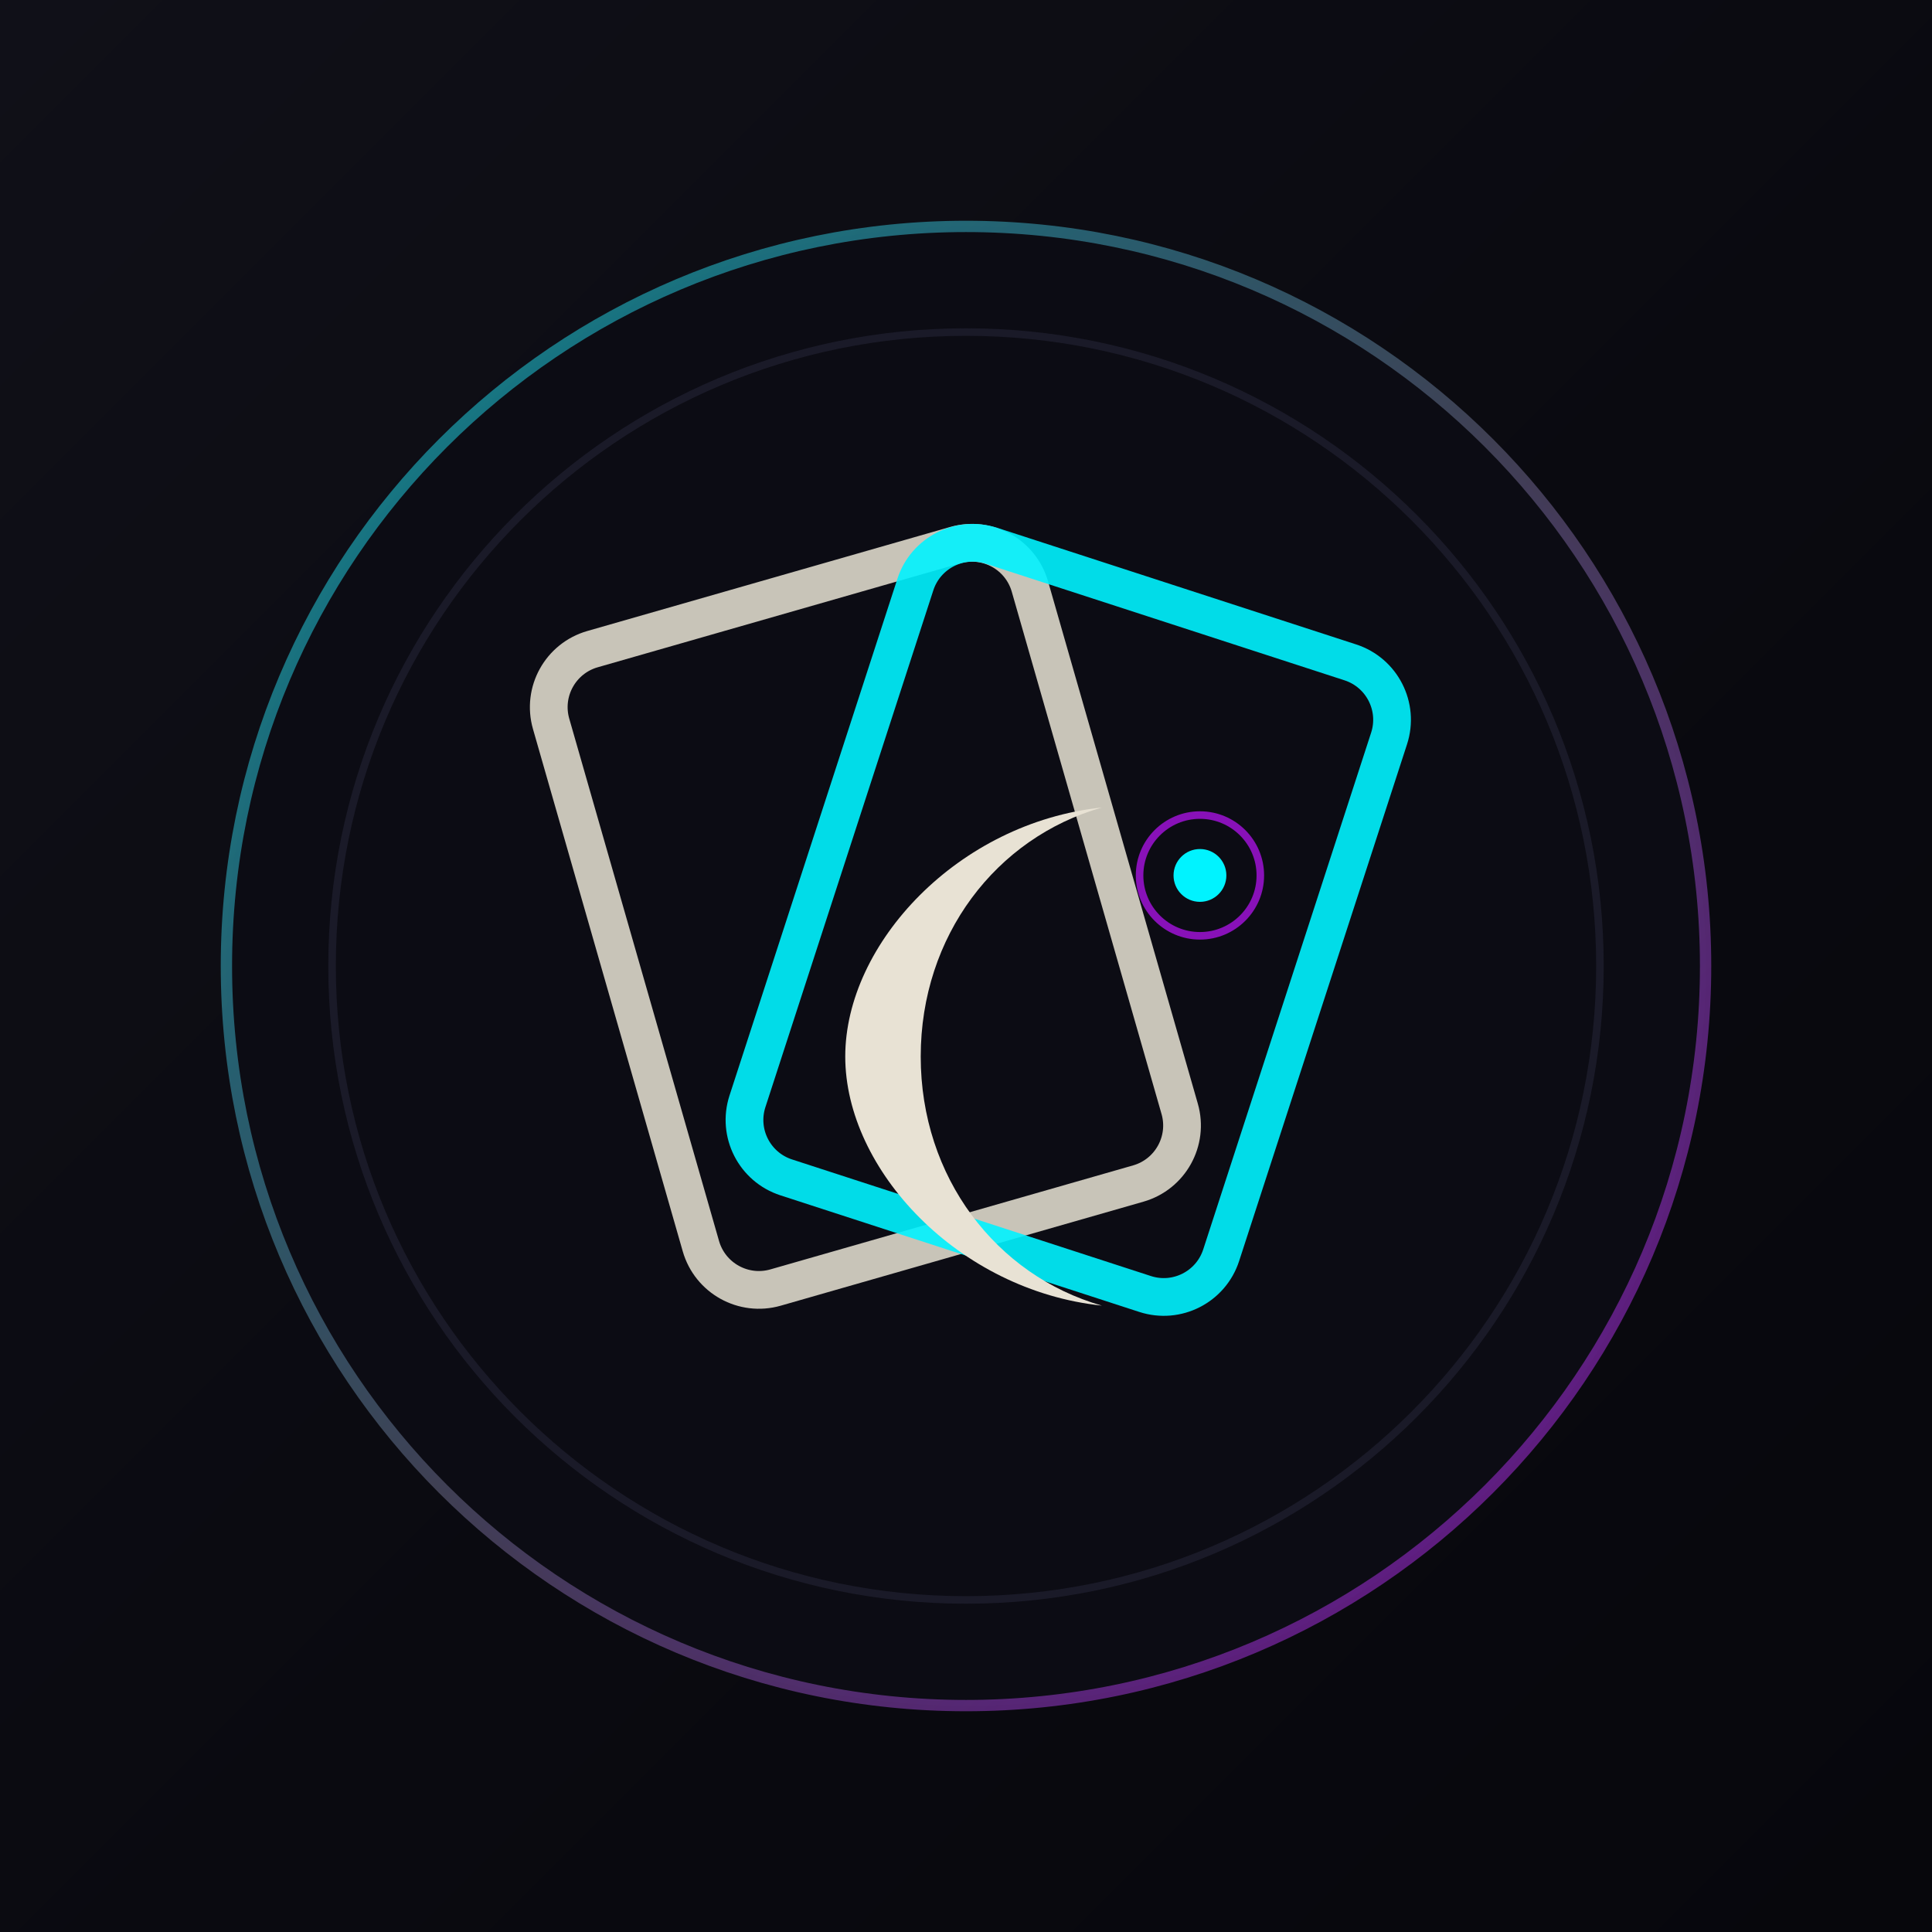
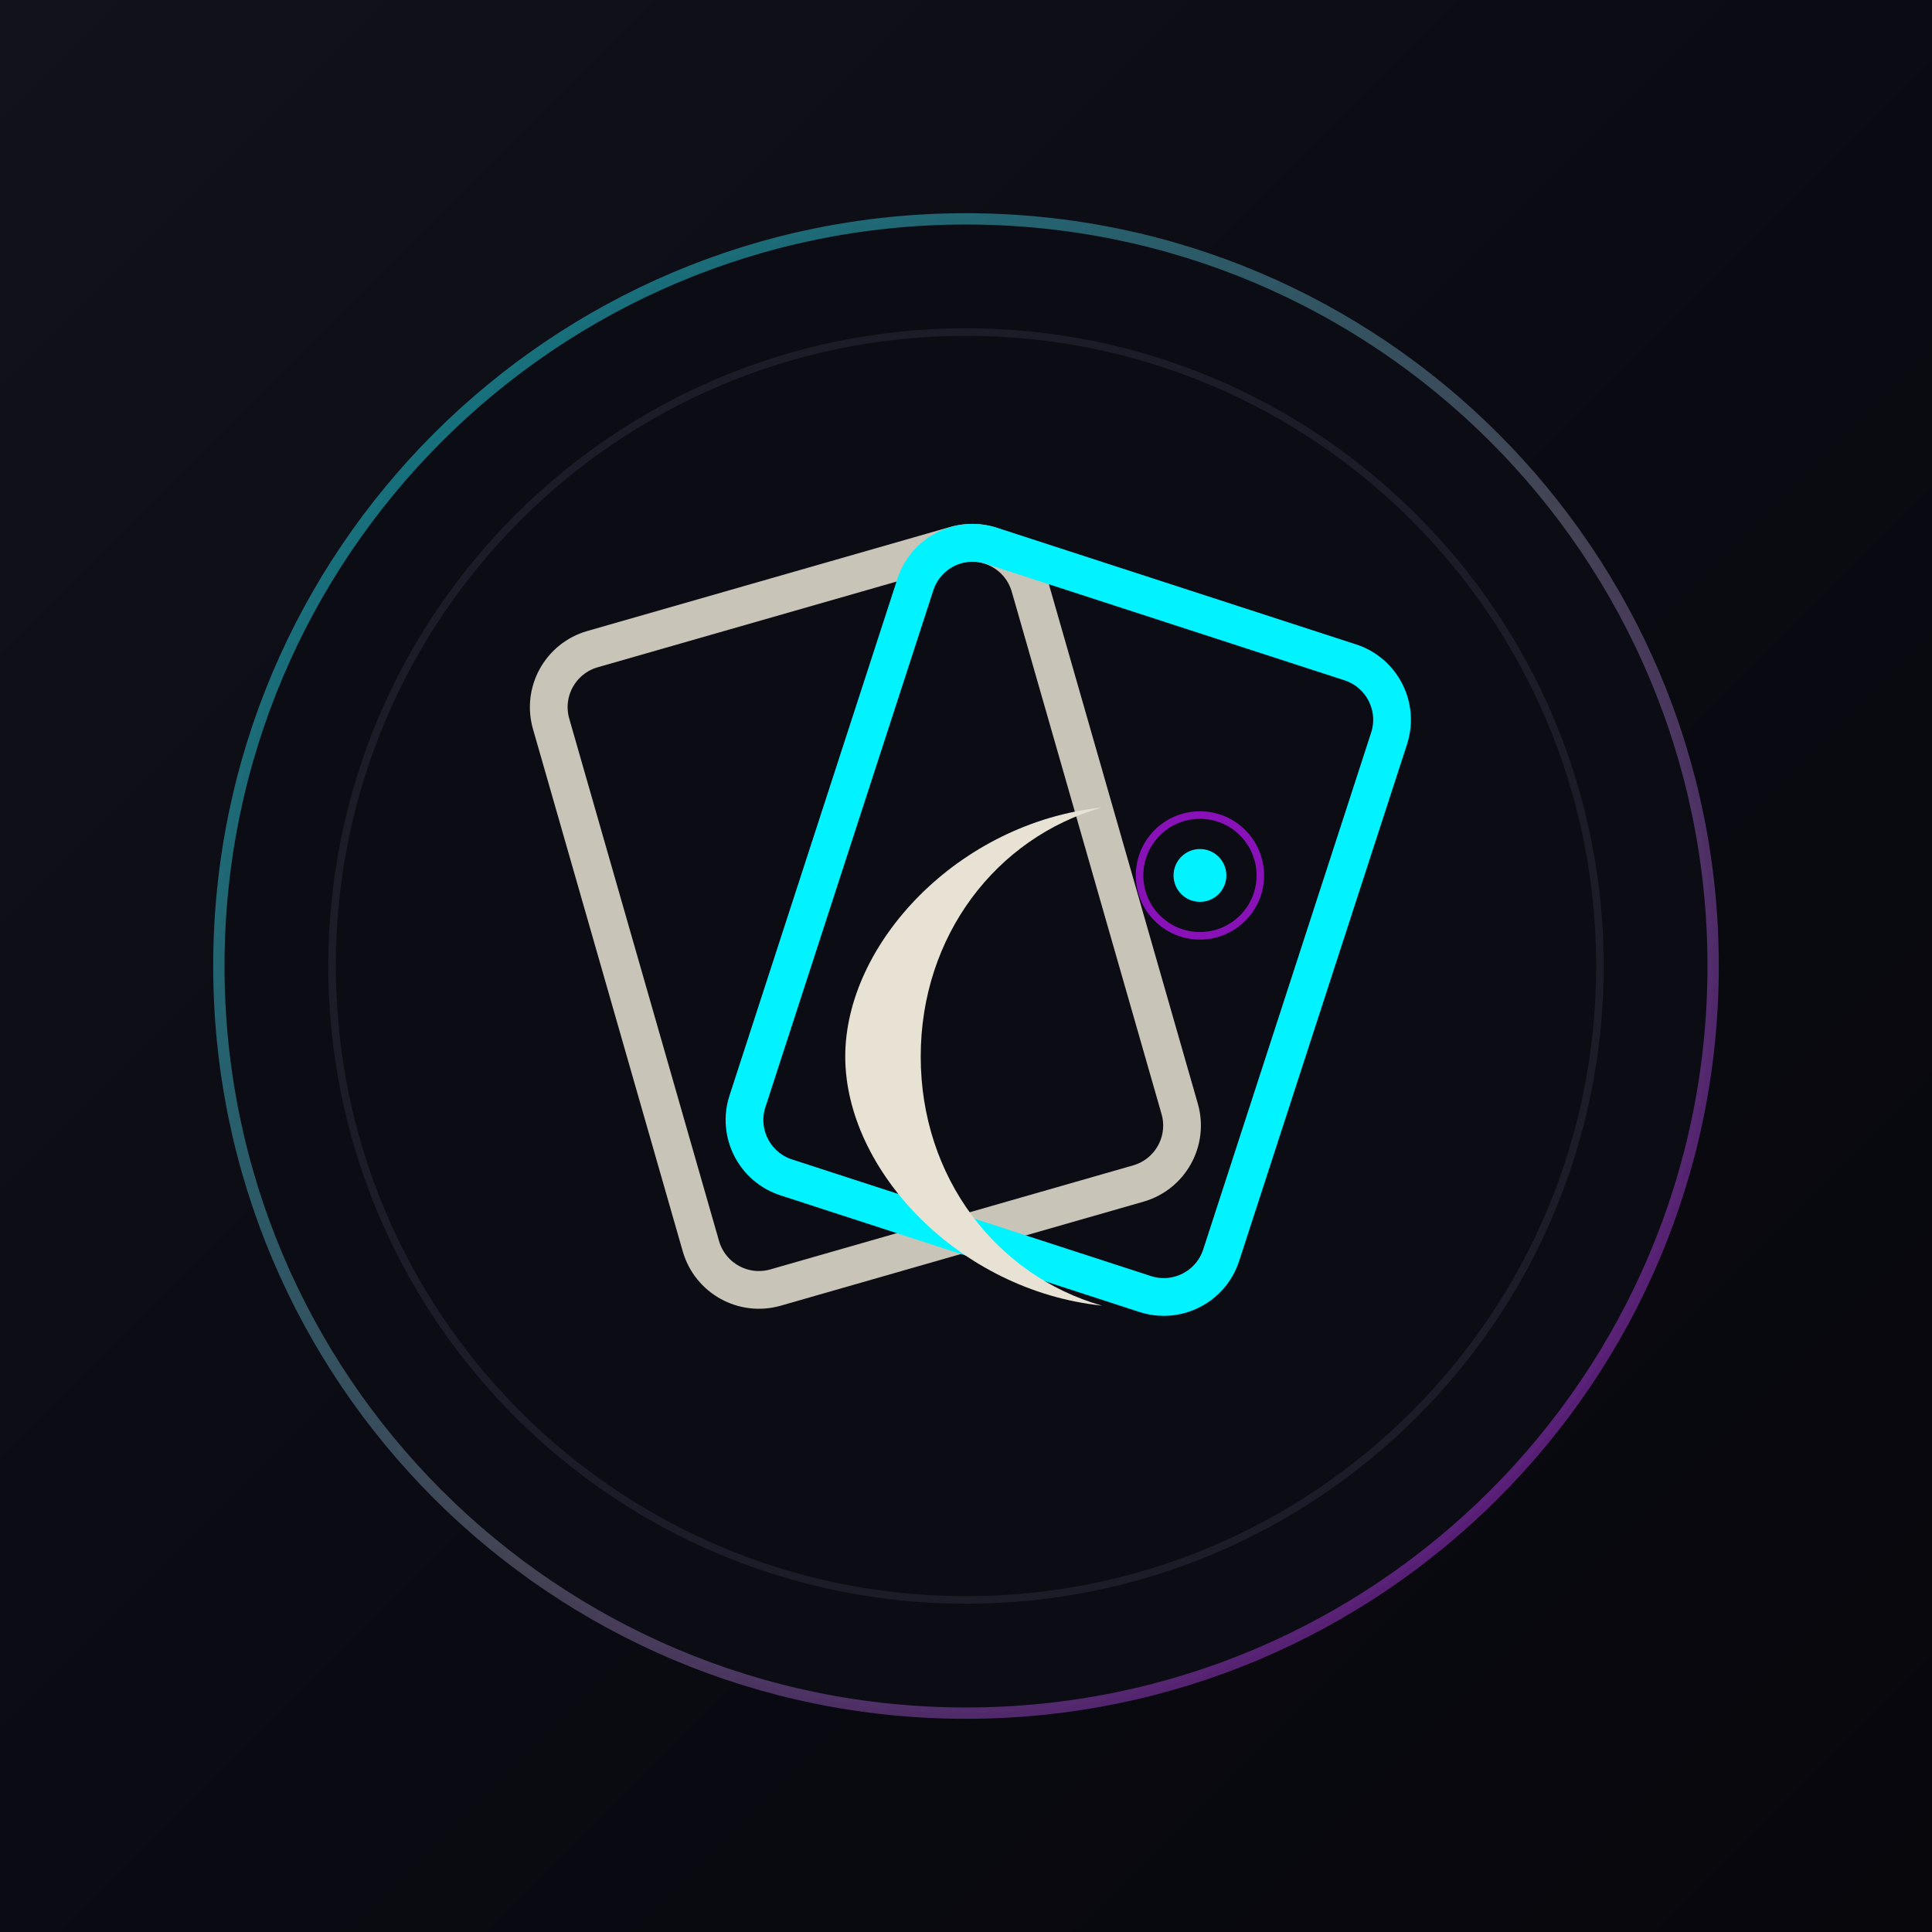
<svg xmlns="http://www.w3.org/2000/svg" viewBox="0 0 512 512" role="img" aria-label="Night Match">
  <defs>
    <linearGradient id="night" x1="0" y1="0" x2="1" y2="1">
-       <stop offset="0%" stop-color="#101018" />
-       <stop offset="55%" stop-color="#0a0a10" />
+       <stop offset="0%" stop-color="#12121c" />
+       <stop offset="55%" stop-color="#0a0a12" />
      <stop offset="100%" stop-color="#07070c" />
    </linearGradient>
    <linearGradient id="rim" x1="0" y1="0" x2="1" y2="1">
      <stop offset="0%" stop-color="#00f3ff" />
-       <stop offset="50%" stop-color="#6a6a88" />
+       <stop offset="55%" stop-color="#7a7a92" />
      <stop offset="100%" stop-color="#bc13fe" />
    </linearGradient>
  </defs>
  <rect width="512" height="512" fill="url(#night)" />
-   <circle cx="256" cy="256" r="196" fill="#0c0c14" />
-   <circle cx="256" cy="256" r="196" fill="none" stroke="url(#rim)" stroke-width="3" opacity=".55" />
-   <circle cx="256" cy="256" r="168" fill="none" stroke="#1a1a28" stroke-width="2" />
+   <circle cx="256" cy="256" r="198" fill="#0c0c14" />
+   <circle cx="256" cy="256" r="198" fill="none" stroke="url(#rim)" stroke-width="3" opacity=".5" />
+   <circle cx="256" cy="256" r="168" fill="none" stroke="#1c1c28" stroke-width="2" />
  <g transform="rotate(-16 256 256)" fill="none" stroke="#c8c4b8" stroke-width="10" stroke-linejoin="round">
    <rect x="168" y="148" width="132" height="176" rx="16" />
  </g>
-   <g transform="rotate(18 256 256)" fill="none" stroke="#00f3ff" stroke-width="10" stroke-linejoin="round" opacity=".9">
+   <g transform="rotate(18 256 256)" fill="none" stroke="#00f3ff" stroke-width="10" stroke-linejoin="round">
    <rect x="212" y="148" width="132" height="176" rx="16" />
  </g>
  <path fill="#e8e2d4" d="M292 214c-28 8-48 34-48 66s20 58 48 66c-38-4-68-36-68-66s30-62 68-66z" />
  <circle cx="318" cy="232" r="7" fill="#00f3ff" />
  <circle cx="318" cy="232" r="16" fill="none" stroke="#bc13fe" stroke-width="2" opacity=".7" />
</svg>
